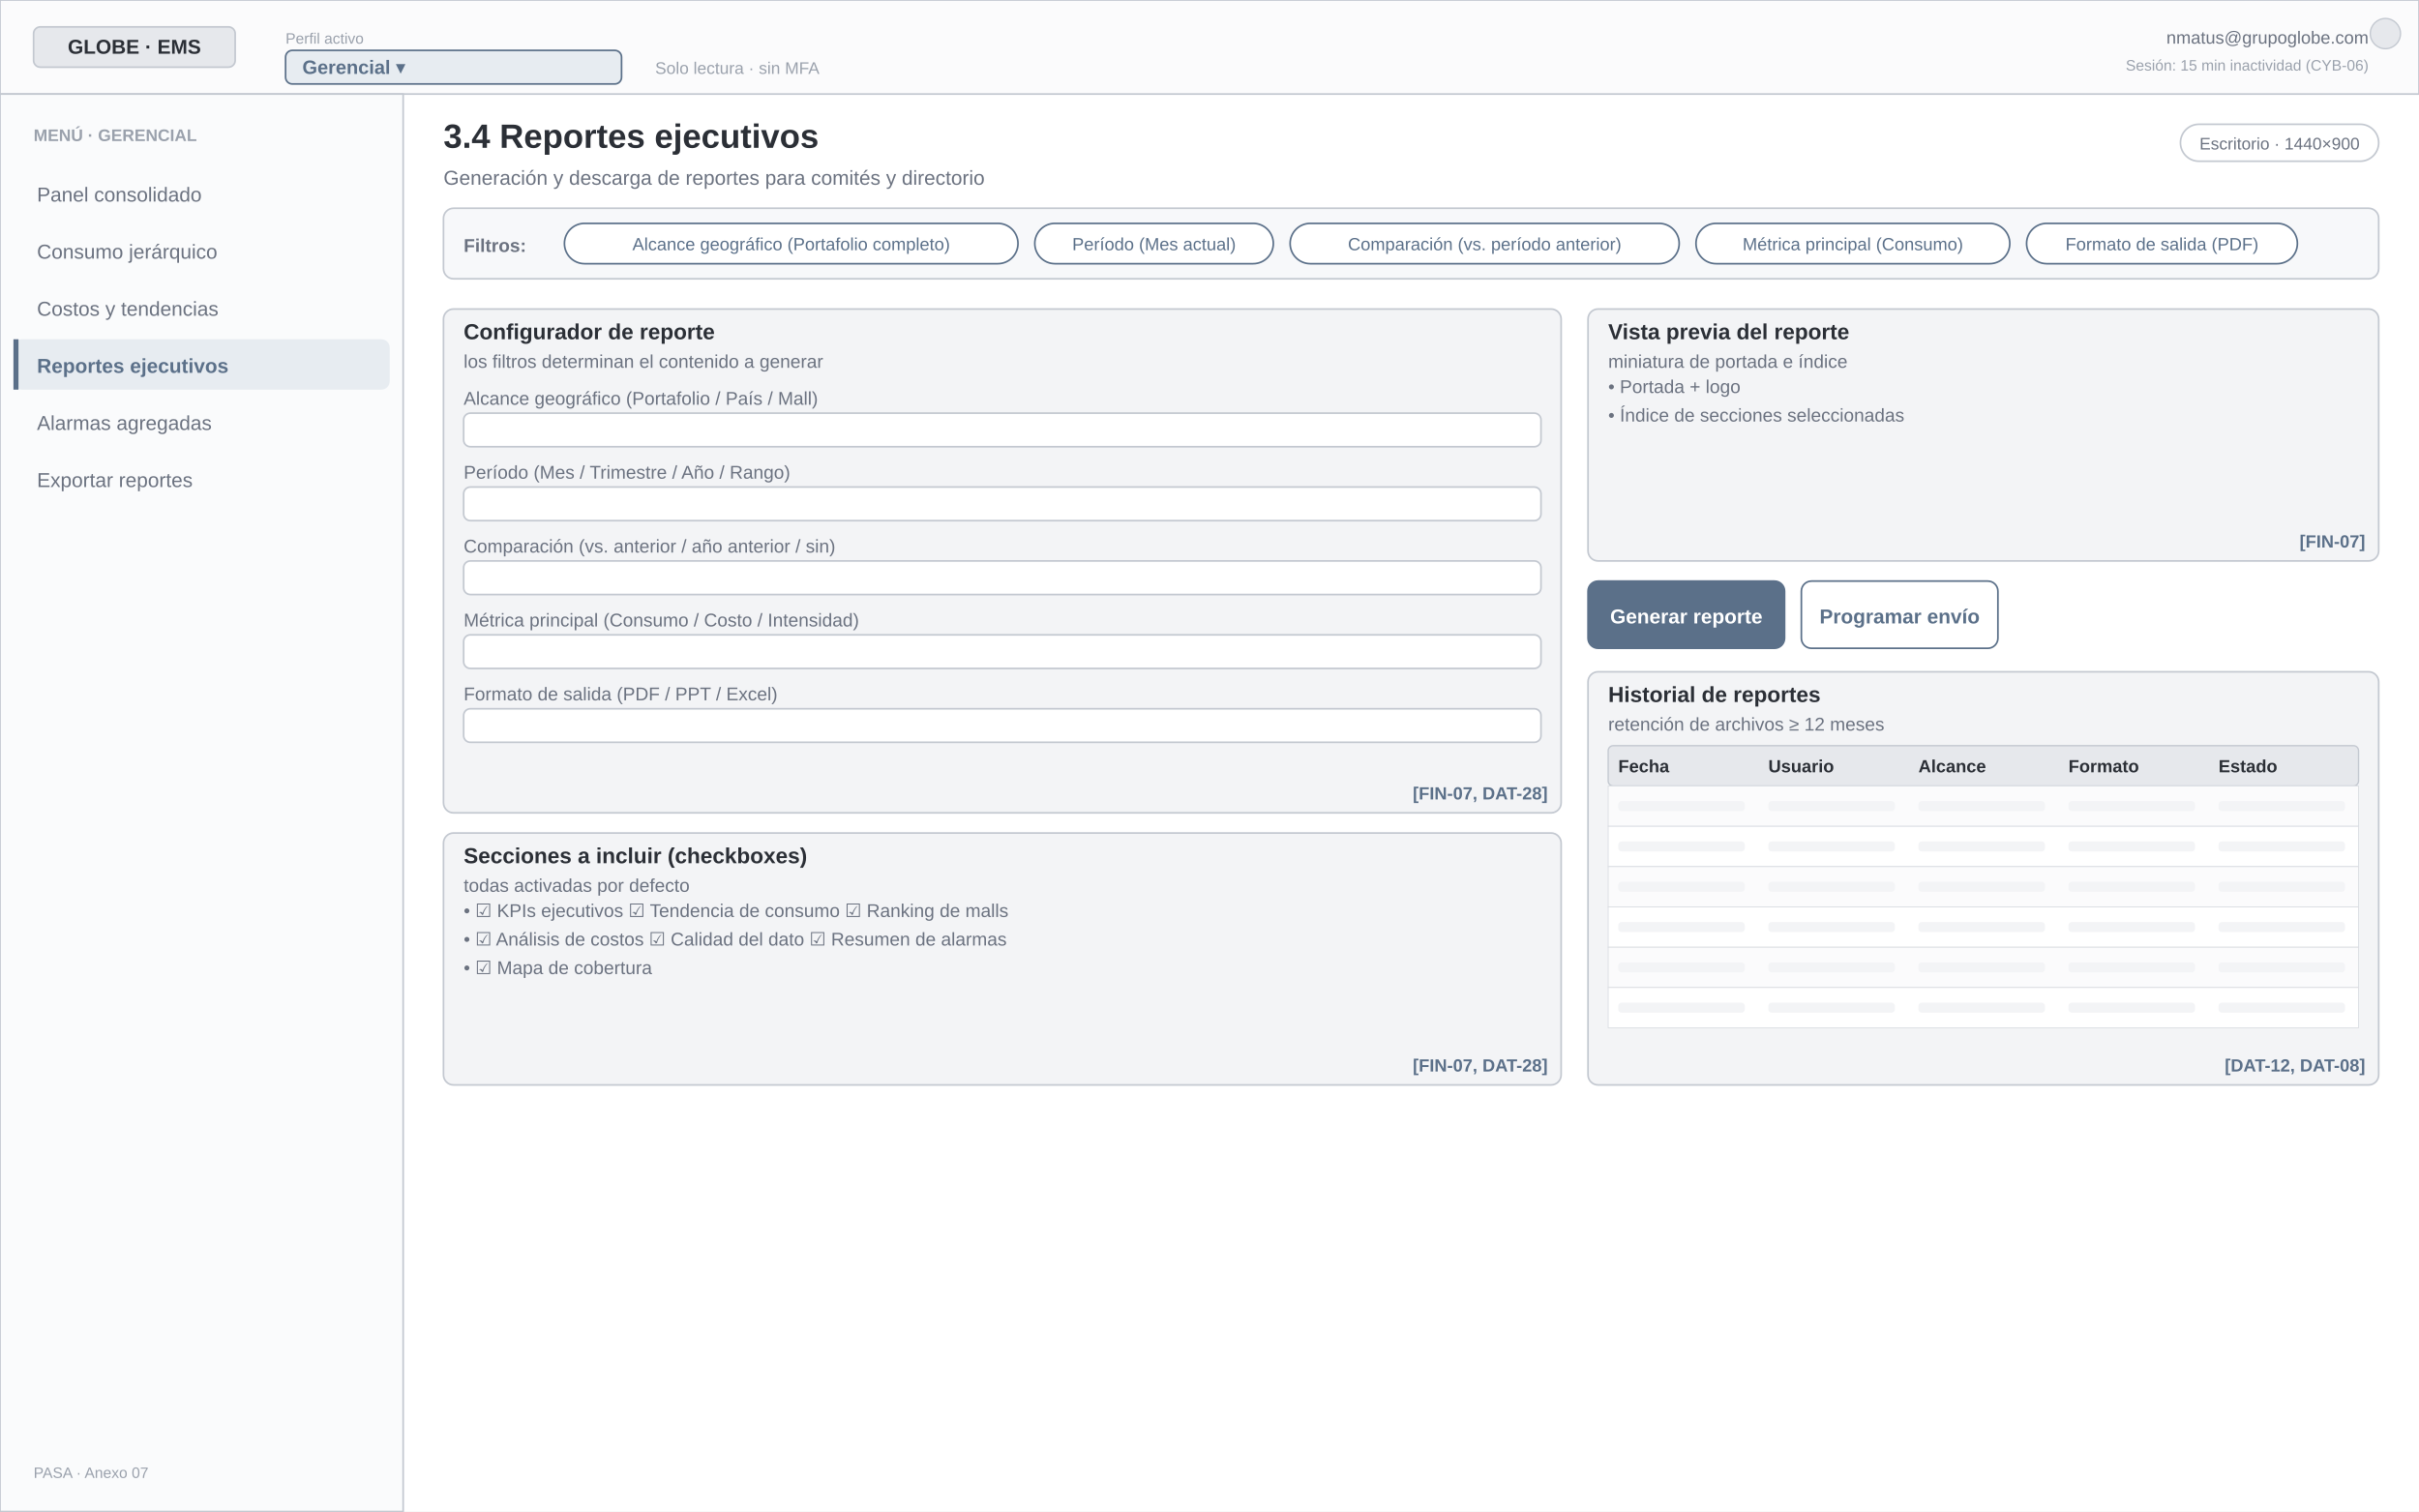
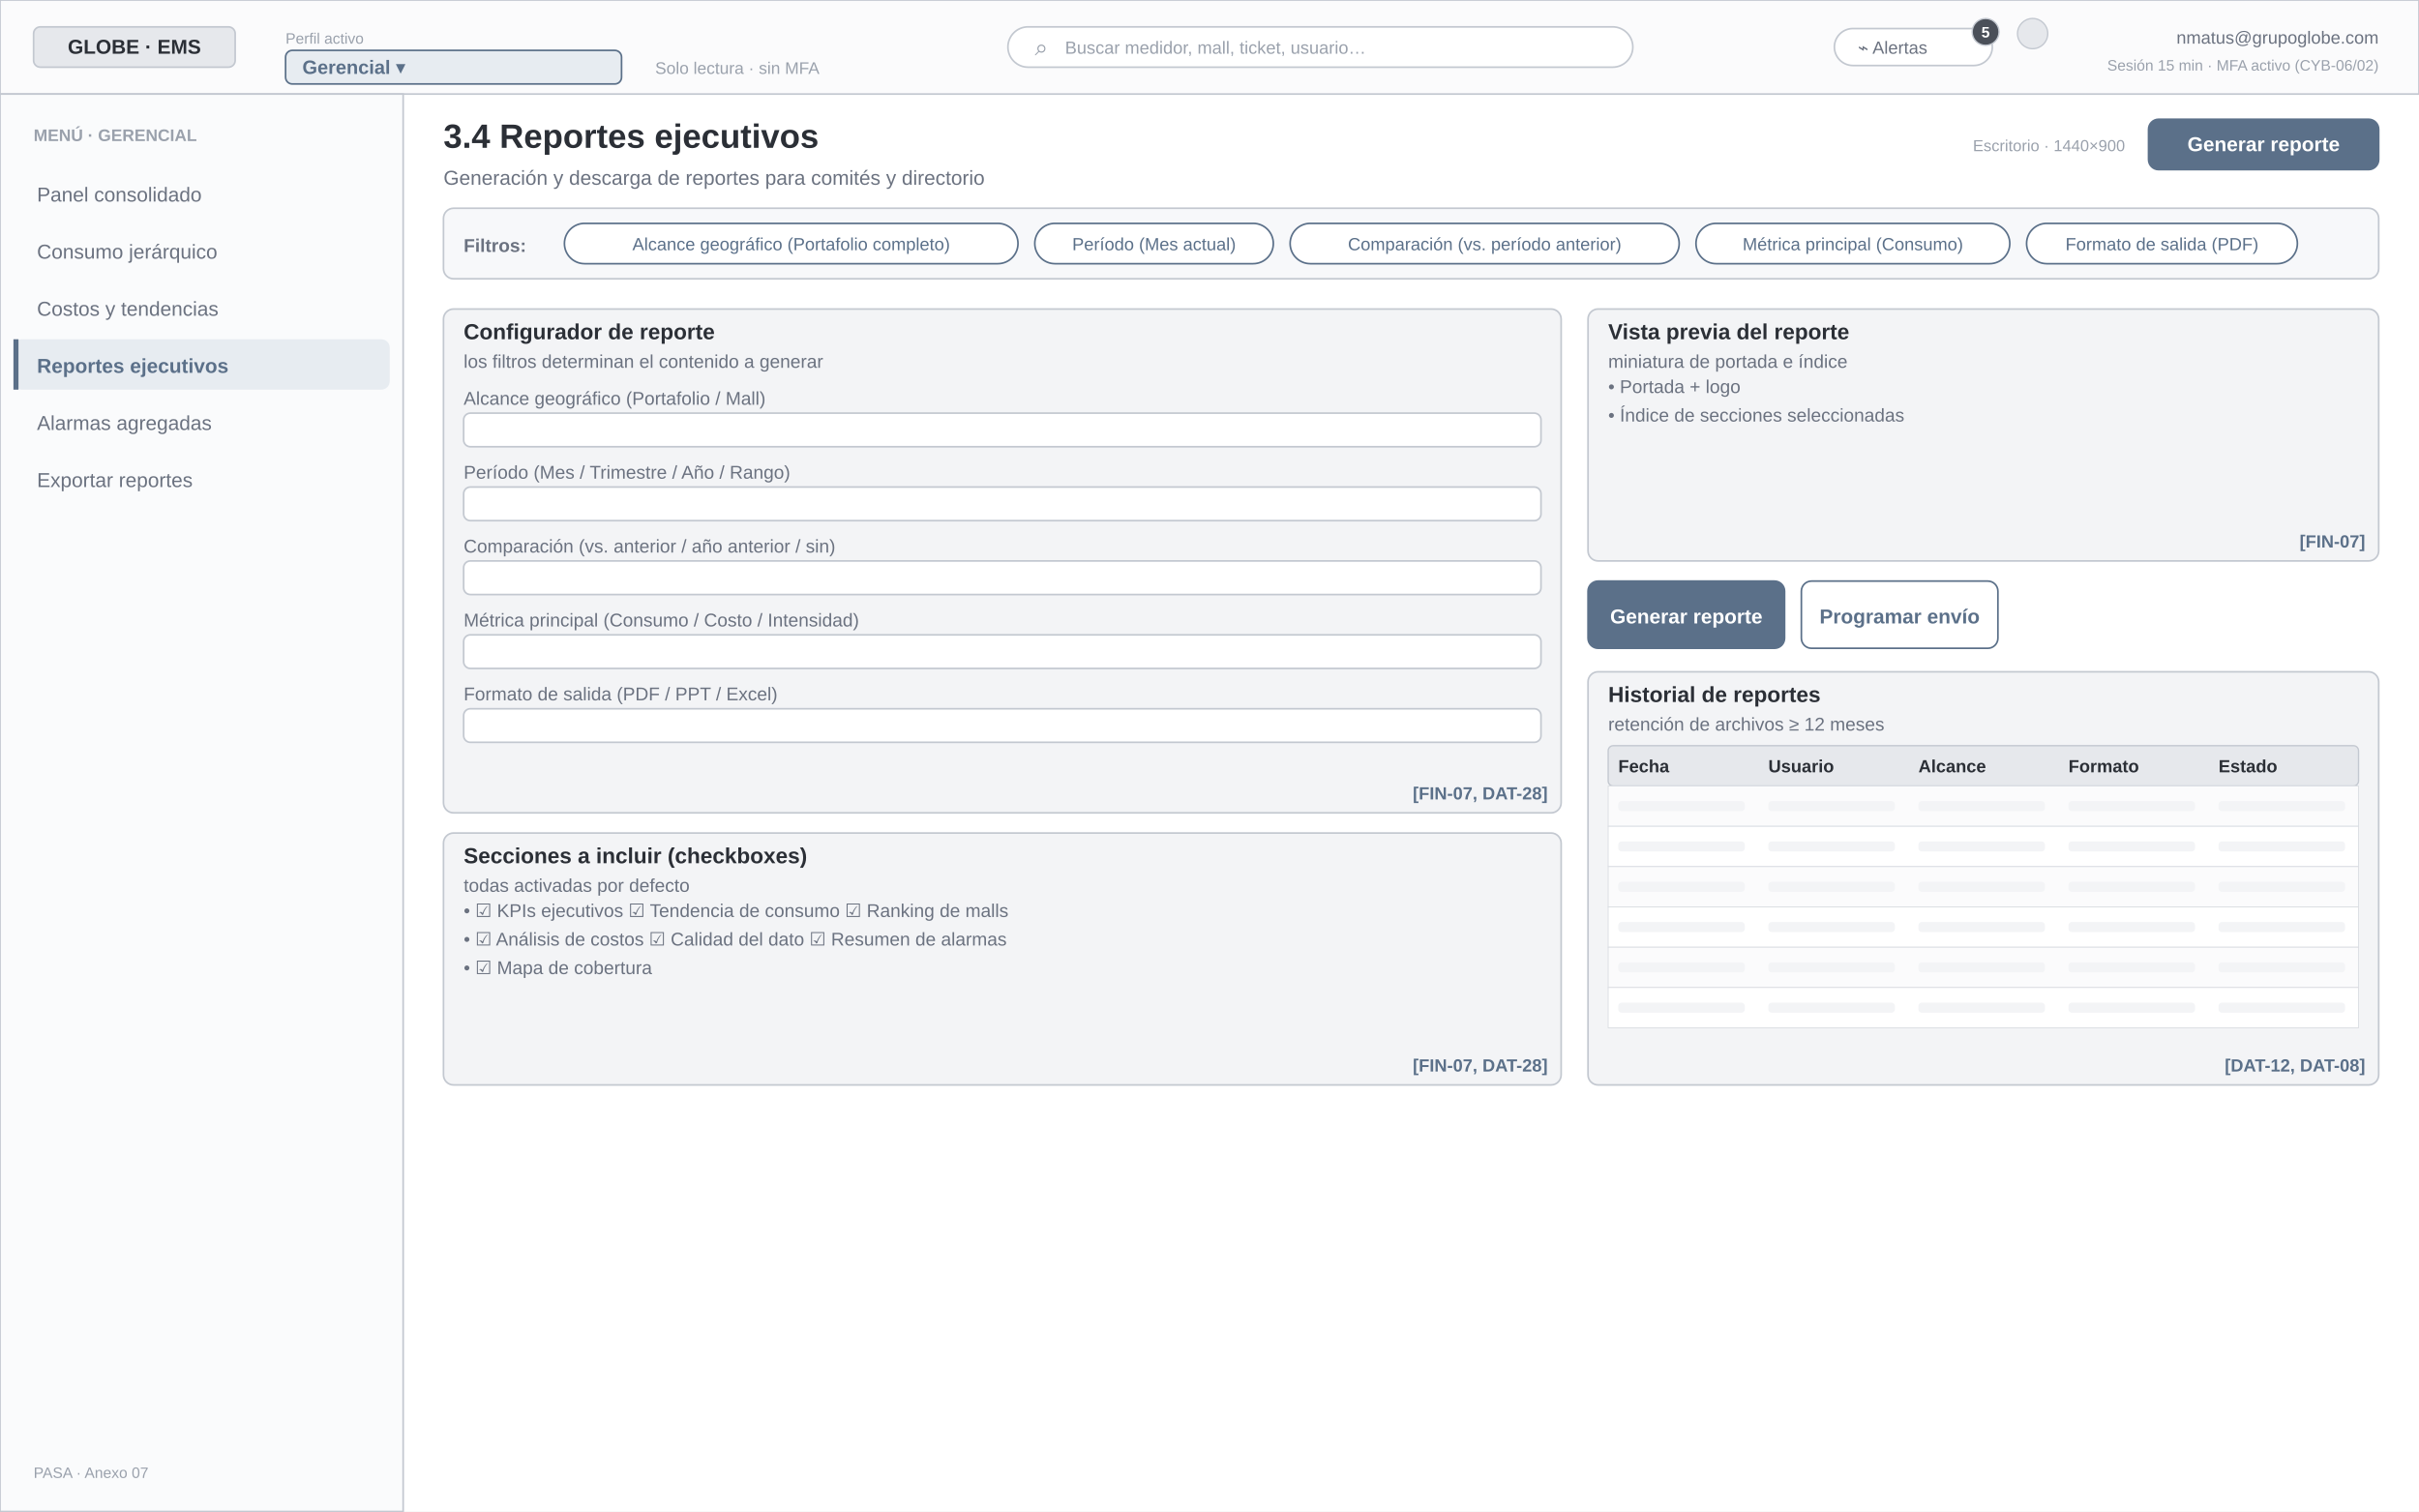
<svg xmlns="http://www.w3.org/2000/svg" viewBox="0 0 1440 900" width="1440" height="900" font-family="'Segoe UI', 'Helvetica Neue', Arial, sans-serif">
  <rect x="0" y="0" width="1440" height="900" rx="0" fill="#ffffff" stroke="none" stroke-width="1" />
  <rect x="0" y="0" width="1440" height="56" rx="0" fill="#fbfbfc" stroke="#c3c8d0" stroke-width="1" />
  <rect x="20" y="16" width="120" height="24" rx="4" fill="#e6e8ec" stroke="#c3c8d0" stroke-width="1" />
  <text x="80" y="32" font-family="'Segoe UI', 'Helvetica Neue', Arial, sans-serif" font-size="12" fill="#2b2f36" font-weight="700" text-anchor="middle">GLOBE · EMS</text>
  <text x="170" y="26" font-family="'Segoe UI', 'Helvetica Neue', Arial, sans-serif" font-size="9" fill="#9aa1ac" font-weight="normal" text-anchor="start">Perfil activo</text>
  <rect x="170" y="30" width="200" height="20" rx="4" fill="#e7ecf1" stroke="#5b7089" stroke-width="1" />
  <text x="180" y="44" font-family="'Segoe UI', 'Helvetica Neue', Arial, sans-serif" font-size="11.5" fill="#5b7089" font-weight="600" text-anchor="start">Gerencial  ▾</text>
  <text x="390" y="44" font-family="'Segoe UI', 'Helvetica Neue', Arial, sans-serif" font-size="10" fill="#9aa1ac" font-weight="normal" text-anchor="start">Solo lectura · sin MFA</text>
-   <text x="1410" y="26" font-family="'Segoe UI', 'Helvetica Neue', Arial, sans-serif" font-size="10.5" fill="#6b7280" font-weight="normal" text-anchor="end">nmatus@grupoglobe.com</text>
-   <text x="1410" y="42" font-family="'Segoe UI', 'Helvetica Neue', Arial, sans-serif" font-size="9" fill="#9aa1ac" font-weight="normal" text-anchor="end">Sesión: 15 min inactividad (CYB-06)</text>
-   <circle cx="1420" cy="20" r="9" fill="#e6e8ec" stroke="#c3c8d0" stroke-width="0.8" />
+   <rect x="600" y="16" width="372" height="24" rx="12" fill="#ffffff" stroke="#c3c8d0" stroke-width="1" />
+   <text x="616" y="33" font-family="'Segoe UI', 'Helvetica Neue', Arial, sans-serif" font-size="14" fill="#9aa1ac" font-weight="normal" text-anchor="start">⌕</text>
+   <text x="634" y="32" font-family="'Segoe UI', 'Helvetica Neue', Arial, sans-serif" font-size="10.5" fill="#9aa1ac" font-weight="normal" text-anchor="start">Buscar medidor, mall, ticket, usuario…</text>
+   <rect x="1092" y="17" width="94" height="22" rx="11" fill="#ffffff" stroke="#c3c8d0" stroke-width="1" />
+   <text x="1106" y="32" font-family="'Segoe UI', 'Helvetica Neue', Arial, sans-serif" font-size="10.5" fill="#6b7280" font-weight="normal" text-anchor="start">⌁ Alertas</text>
+   <circle cx="1182" cy="19" r="8" fill="#4b5059" stroke="#c3c8d0" stroke-width="0.8" />
+   <text x="1182" y="22.3" font-family="'Segoe UI', 'Helvetica Neue', Arial, sans-serif" font-size="9" fill="#ffffff" font-weight="700" text-anchor="middle">5</text>
+   <circle cx="1210" cy="20" r="9" fill="#e6e8ec" stroke="#c3c8d0" stroke-width="0.8" />
+   <text x="1416" y="26" font-family="'Segoe UI', 'Helvetica Neue', Arial, sans-serif" font-size="10.5" fill="#6b7280" font-weight="normal" text-anchor="end">nmatus@grupoglobe.com</text>
+   <text x="1416" y="42" font-family="'Segoe UI', 'Helvetica Neue', Arial, sans-serif" font-size="9" fill="#9aa1ac" font-weight="normal" text-anchor="end">Sesión 15 min · MFA activo (CYB-06/02)</text>
  <rect x="0" y="56" width="240" height="844" rx="0" fill="#fafbfc" stroke="#c3c8d0" stroke-width="1" />
  <text x="20" y="84" font-family="'Segoe UI', 'Helvetica Neue', Arial, sans-serif" font-size="10" fill="#9aa1ac" font-weight="700" text-anchor="start">MENÚ · GERENCIAL</text>
  <text x="22" y="120" font-family="'Segoe UI', 'Helvetica Neue', Arial, sans-serif" font-size="12" fill="#6b7280" font-weight="normal" text-anchor="start">Panel consolidado</text>
  <text x="22" y="154" font-family="'Segoe UI', 'Helvetica Neue', Arial, sans-serif" font-size="12" fill="#6b7280" font-weight="normal" text-anchor="start">Consumo jerárquico</text>
  <text x="22" y="188" font-family="'Segoe UI', 'Helvetica Neue', Arial, sans-serif" font-size="12" fill="#6b7280" font-weight="normal" text-anchor="start">Costos y tendencias</text>
  <rect x="8" y="202" width="224" height="30" rx="5" fill="#e7ecf1" stroke="none" stroke-width="1" />
  <rect x="8" y="202" width="3" height="30" rx="0" fill="#5b7089" stroke="none" stroke-width="1" />
  <text x="22" y="222" font-family="'Segoe UI', 'Helvetica Neue', Arial, sans-serif" font-size="12" fill="#5b7089" font-weight="700" text-anchor="start">Reportes ejecutivos</text>
  <text x="22" y="256" font-family="'Segoe UI', 'Helvetica Neue', Arial, sans-serif" font-size="12" fill="#6b7280" font-weight="normal" text-anchor="start">Alarmas agregadas</text>
  <text x="22" y="290" font-family="'Segoe UI', 'Helvetica Neue', Arial, sans-serif" font-size="12" fill="#6b7280" font-weight="normal" text-anchor="start">Exportar reportes</text>
  <text x="20" y="880" font-family="'Segoe UI', 'Helvetica Neue', Arial, sans-serif" font-size="9" fill="#9aa1ac" font-weight="normal" text-anchor="start">PASA · Anexo 07</text>
  <text x="264" y="88" font-family="'Segoe UI', 'Helvetica Neue', Arial, sans-serif" font-size="20" fill="#2b2f36" font-weight="700" text-anchor="start">3.4  Reportes ejecutivos</text>
-   <rect x="1298" y="74" width="118" height="22" rx="11" fill="#ffffff" stroke="#c3c8d0" stroke-width="1" />
-   <text x="1357" y="89" font-family="'Segoe UI', 'Helvetica Neue', Arial, sans-serif" font-size="10" fill="#6b7280" font-weight="normal" text-anchor="middle">Escritorio · 1440×900</text>
+   <rect x="1279.0" y="71" width="137.0" height="30" rx="6" fill="#5b7089" stroke="#5b7089" stroke-width="1" />
+   <text x="1347.5" y="90" font-family="'Segoe UI', 'Helvetica Neue', Arial, sans-serif" font-size="12" fill="#ffffff" font-weight="700" text-anchor="middle">Generar reporte</text>
+   <text x="1265.0" y="90" font-family="'Segoe UI', 'Helvetica Neue', Arial, sans-serif" font-size="9.5" fill="#9aa1ac" font-weight="normal" text-anchor="end">Escritorio · 1440×900</text>
  <text x="264" y="110" font-family="'Segoe UI', 'Helvetica Neue', Arial, sans-serif" font-size="12" fill="#6b7280" font-weight="normal" text-anchor="start">Generación y descarga de reportes para comités y directorio</text>
  <rect x="264" y="124" width="1152" height="42" rx="6" fill="#f7f8fa" stroke="#c3c8d0" stroke-width="1" />
  <text x="276" y="150" font-family="'Segoe UI', 'Helvetica Neue', Arial, sans-serif" font-size="11" fill="#6b7280" font-weight="700" text-anchor="start">Filtros:</text>
  <rect x="336" y="133" width="270.0" height="24" rx="12" fill="#ffffff" stroke="#5b7089" stroke-width="1" />
  <text x="471.0" y="149" font-family="'Segoe UI', 'Helvetica Neue', Arial, sans-serif" font-size="10.5" fill="#5b7089" font-weight="normal" text-anchor="middle">Alcance geográfico (Portafolio completo)</text>
  <rect x="616.0" y="133" width="142.0" height="24" rx="12" fill="#ffffff" stroke="#5b7089" stroke-width="1" />
  <text x="687.0" y="149" font-family="'Segoe UI', 'Helvetica Neue', Arial, sans-serif" font-size="10.5" fill="#5b7089" font-weight="normal" text-anchor="middle">Período (Mes actual)</text>
  <rect x="768.0" y="133" width="231.6" height="24" rx="12" fill="#ffffff" stroke="#5b7089" stroke-width="1" />
  <text x="883.8" y="149" font-family="'Segoe UI', 'Helvetica Neue', Arial, sans-serif" font-size="10.5" fill="#5b7089" font-weight="normal" text-anchor="middle">Comparación (vs. período anterior)</text>
  <rect x="1009.6" y="133" width="186.8" height="24" rx="12" fill="#ffffff" stroke="#5b7089" stroke-width="1" />
  <text x="1103.0" y="149" font-family="'Segoe UI', 'Helvetica Neue', Arial, sans-serif" font-size="10.5" fill="#5b7089" font-weight="normal" text-anchor="middle">Métrica principal (Consumo)</text>
  <rect x="1206.4" y="133" width="161.2" height="24" rx="12" fill="#ffffff" stroke="#5b7089" stroke-width="1" />
  <text x="1287.0" y="149" font-family="'Segoe UI', 'Helvetica Neue', Arial, sans-serif" font-size="10.5" fill="#5b7089" font-weight="normal" text-anchor="middle">Formato de salida (PDF)</text>
  <rect x="264.0" y="184" width="665.333" height="300" rx="6" fill="#f3f4f6" stroke="#c3c8d0" stroke-width="1" />
  <text x="276.0" y="202" font-family="'Segoe UI', 'Helvetica Neue', Arial, sans-serif" font-size="13" fill="#2b2f36" font-weight="700" text-anchor="start">Configurador de reporte</text>
  <text x="276.0" y="219" font-family="'Segoe UI', 'Helvetica Neue', Arial, sans-serif" font-size="11" fill="#6b7280" font-weight="normal" text-anchor="start">los filtros determinan el contenido a generar</text>
-   <text x="276.0" y="241" font-family="'Segoe UI', 'Helvetica Neue', Arial, sans-serif" font-size="11" fill="#6b7280" font-weight="normal" text-anchor="start">Alcance geográfico (Portafolio / País / Mall)</text>
+   <text x="276.0" y="241" font-family="'Segoe UI', 'Helvetica Neue', Arial, sans-serif" font-size="11" fill="#6b7280" font-weight="normal" text-anchor="start">Alcance geográfico (Portafolio / Mall)</text>
  <rect x="276.0" y="246" width="641.333" height="20" rx="4" fill="#ffffff" stroke="#c3c8d0" stroke-width="1" />
  <text x="276.0" y="285" font-family="'Segoe UI', 'Helvetica Neue', Arial, sans-serif" font-size="11" fill="#6b7280" font-weight="normal" text-anchor="start">Período (Mes / Trimestre / Año / Rango)</text>
  <rect x="276.0" y="290" width="641.333" height="20" rx="4" fill="#ffffff" stroke="#c3c8d0" stroke-width="1" />
  <text x="276.0" y="329" font-family="'Segoe UI', 'Helvetica Neue', Arial, sans-serif" font-size="11" fill="#6b7280" font-weight="normal" text-anchor="start">Comparación (vs. anterior / año anterior / sin)</text>
  <rect x="276.0" y="334" width="641.333" height="20" rx="4" fill="#ffffff" stroke="#c3c8d0" stroke-width="1" />
  <text x="276.0" y="373" font-family="'Segoe UI', 'Helvetica Neue', Arial, sans-serif" font-size="11" fill="#6b7280" font-weight="normal" text-anchor="start">Métrica principal (Consumo / Costo / Intensidad)</text>
  <rect x="276.0" y="378" width="641.333" height="20" rx="4" fill="#ffffff" stroke="#c3c8d0" stroke-width="1" />
  <text x="276.0" y="417" font-family="'Segoe UI', 'Helvetica Neue', Arial, sans-serif" font-size="11" fill="#6b7280" font-weight="normal" text-anchor="start">Formato de salida (PDF / PPT / Excel)</text>
  <rect x="276.0" y="422" width="641.333" height="20" rx="4" fill="#ffffff" stroke="#c3c8d0" stroke-width="1" />
  <text x="921.333" y="476" font-family="'Segoe UI', 'Helvetica Neue', Arial, sans-serif" font-size="10.5" fill="#5b7089" font-weight="600" text-anchor="end">[FIN-07, DAT-28]</text>
  <rect x="264.0" y="496" width="665.333" height="150" rx="6" fill="#f3f4f6" stroke="#c3c8d0" stroke-width="1" />
  <text x="276.0" y="514" font-family="'Segoe UI', 'Helvetica Neue', Arial, sans-serif" font-size="13" fill="#2b2f36" font-weight="700" text-anchor="start">Secciones a incluir (checkboxes)</text>
  <text x="276.0" y="531" font-family="'Segoe UI', 'Helvetica Neue', Arial, sans-serif" font-size="11" fill="#6b7280" font-weight="normal" text-anchor="start">todas activadas por defecto</text>
  <text x="276.0" y="546" font-family="'Segoe UI', 'Helvetica Neue', Arial, sans-serif" font-size="11" fill="#6b7280" font-weight="normal" text-anchor="start">• ☑ KPIs ejecutivos    ☑ Tendencia de consumo    ☑ Ranking de malls</text>
  <text x="276.0" y="563" font-family="'Segoe UI', 'Helvetica Neue', Arial, sans-serif" font-size="11" fill="#6b7280" font-weight="normal" text-anchor="start">• ☑ Análisis de costos    ☑ Calidad del dato    ☑ Resumen de alarmas</text>
  <text x="276.0" y="580" font-family="'Segoe UI', 'Helvetica Neue', Arial, sans-serif" font-size="11" fill="#6b7280" font-weight="normal" text-anchor="start">• ☑ Mapa de cobertura</text>
  <text x="921.333" y="638" font-family="'Segoe UI', 'Helvetica Neue', Arial, sans-serif" font-size="10.5" fill="#5b7089" font-weight="600" text-anchor="end">[FIN-07, DAT-28]</text>
  <rect x="945.333" y="184" width="470.667" height="150" rx="6" fill="#f3f4f6" stroke="#c3c8d0" stroke-width="1" />
  <text x="957.333" y="202" font-family="'Segoe UI', 'Helvetica Neue', Arial, sans-serif" font-size="13" fill="#2b2f36" font-weight="700" text-anchor="start">Vista previa del reporte</text>
  <text x="957.333" y="219" font-family="'Segoe UI', 'Helvetica Neue', Arial, sans-serif" font-size="11" fill="#6b7280" font-weight="normal" text-anchor="start">miniatura de portada e índice</text>
  <text x="957.333" y="234" font-family="'Segoe UI', 'Helvetica Neue', Arial, sans-serif" font-size="11" fill="#6b7280" font-weight="normal" text-anchor="start">• Portada + logo</text>
  <text x="957.333" y="251" font-family="'Segoe UI', 'Helvetica Neue', Arial, sans-serif" font-size="11" fill="#6b7280" font-weight="normal" text-anchor="start">• Índice de secciones seleccionadas</text>
  <text x="1408.0" y="326" font-family="'Segoe UI', 'Helvetica Neue', Arial, sans-serif" font-size="10.5" fill="#5b7089" font-weight="600" text-anchor="end">[FIN-07]</text>
  <rect x="945.333" y="346" width="117" height="40" rx="6" fill="#5b7089" stroke="#5b7089" stroke-width="1" />
  <text x="1003.833" y="371.2" font-family="'Segoe UI', 'Helvetica Neue', Arial, sans-serif" font-size="12" fill="#ffffff" font-weight="600" text-anchor="middle">Generar reporte</text>
  <rect x="1072.333" y="346" width="117" height="40" rx="6" fill="#ffffff" stroke="#5b7089" stroke-width="1" />
  <text x="1130.833" y="371.2" font-family="'Segoe UI', 'Helvetica Neue', Arial, sans-serif" font-size="12" fill="#5b7089" font-weight="600" text-anchor="middle">Programar envío</text>
  <rect x="945.333" y="400" width="470.667" height="246" rx="6" fill="#f3f4f6" stroke="#c3c8d0" stroke-width="1" />
  <text x="957.333" y="418" font-family="'Segoe UI', 'Helvetica Neue', Arial, sans-serif" font-size="13" fill="#2b2f36" font-weight="700" text-anchor="start">Historial de reportes</text>
  <text x="957.333" y="435" font-family="'Segoe UI', 'Helvetica Neue', Arial, sans-serif" font-size="11" fill="#6b7280" font-weight="normal" text-anchor="start">retención de archivos ≥ 12 meses</text>
  <rect x="957.333" y="444" width="446.667" height="24" rx="3" fill="#e6e8ec" stroke="#c3c8d0" stroke-width="0.8" />
  <text x="963.333" y="459.84" font-family="'Segoe UI', 'Helvetica Neue', Arial, sans-serif" font-size="10.5" fill="#2b2f36" font-weight="700" text-anchor="start">Fecha</text>
  <text x="1052.667" y="459.84" font-family="'Segoe UI', 'Helvetica Neue', Arial, sans-serif" font-size="10.5" fill="#2b2f36" font-weight="700" text-anchor="start">Usuario</text>
  <text x="1142.0" y="459.84" font-family="'Segoe UI', 'Helvetica Neue', Arial, sans-serif" font-size="10.5" fill="#2b2f36" font-weight="700" text-anchor="start">Alcance</text>
  <text x="1231.333" y="459.84" font-family="'Segoe UI', 'Helvetica Neue', Arial, sans-serif" font-size="10.5" fill="#2b2f36" font-weight="700" text-anchor="start">Formato</text>
  <text x="1320.667" y="459.84" font-family="'Segoe UI', 'Helvetica Neue', Arial, sans-serif" font-size="10.5" fill="#2b2f36" font-weight="700" text-anchor="start">Estado</text>
  <rect x="957.333" y="468" width="446.667" height="24" rx="0" fill="#fbfbfc" stroke="#d9dce1" stroke-width="0.5" />
  <rect x="963.333" y="477.0" width="75.333" height="6" rx="2" fill="#f3f4f6" stroke="none" stroke-width="1" />
  <rect x="1052.667" y="477.0" width="75.333" height="6" rx="2" fill="#f3f4f6" stroke="none" stroke-width="1" />
  <rect x="1142.0" y="477.0" width="75.333" height="6" rx="2" fill="#f3f4f6" stroke="none" stroke-width="1" />
  <rect x="1231.333" y="477.0" width="75.333" height="6" rx="2" fill="#f3f4f6" stroke="none" stroke-width="1" />
  <rect x="1320.667" y="477.0" width="75.333" height="6" rx="2" fill="#f3f4f6" stroke="none" stroke-width="1" />
  <rect x="957.333" y="492" width="446.667" height="24" rx="0" fill="#ffffff" stroke="#d9dce1" stroke-width="0.5" />
  <rect x="963.333" y="501.0" width="75.333" height="6" rx="2" fill="#f3f4f6" stroke="none" stroke-width="1" />
  <rect x="1052.667" y="501.0" width="75.333" height="6" rx="2" fill="#f3f4f6" stroke="none" stroke-width="1" />
  <rect x="1142.0" y="501.0" width="75.333" height="6" rx="2" fill="#f3f4f6" stroke="none" stroke-width="1" />
  <rect x="1231.333" y="501.0" width="75.333" height="6" rx="2" fill="#f3f4f6" stroke="none" stroke-width="1" />
  <rect x="1320.667" y="501.0" width="75.333" height="6" rx="2" fill="#f3f4f6" stroke="none" stroke-width="1" />
  <rect x="957.333" y="516" width="446.667" height="24" rx="0" fill="#fbfbfc" stroke="#d9dce1" stroke-width="0.5" />
  <rect x="963.333" y="525.0" width="75.333" height="6" rx="2" fill="#f3f4f6" stroke="none" stroke-width="1" />
  <rect x="1052.667" y="525.0" width="75.333" height="6" rx="2" fill="#f3f4f6" stroke="none" stroke-width="1" />
  <rect x="1142.0" y="525.0" width="75.333" height="6" rx="2" fill="#f3f4f6" stroke="none" stroke-width="1" />
  <rect x="1231.333" y="525.0" width="75.333" height="6" rx="2" fill="#f3f4f6" stroke="none" stroke-width="1" />
  <rect x="1320.667" y="525.0" width="75.333" height="6" rx="2" fill="#f3f4f6" stroke="none" stroke-width="1" />
  <rect x="957.333" y="540" width="446.667" height="24" rx="0" fill="#ffffff" stroke="#d9dce1" stroke-width="0.5" />
  <rect x="963.333" y="549.0" width="75.333" height="6" rx="2" fill="#f3f4f6" stroke="none" stroke-width="1" />
  <rect x="1052.667" y="549.0" width="75.333" height="6" rx="2" fill="#f3f4f6" stroke="none" stroke-width="1" />
  <rect x="1142.0" y="549.0" width="75.333" height="6" rx="2" fill="#f3f4f6" stroke="none" stroke-width="1" />
  <rect x="1231.333" y="549.0" width="75.333" height="6" rx="2" fill="#f3f4f6" stroke="none" stroke-width="1" />
  <rect x="1320.667" y="549.0" width="75.333" height="6" rx="2" fill="#f3f4f6" stroke="none" stroke-width="1" />
  <rect x="957.333" y="564" width="446.667" height="24" rx="0" fill="#fbfbfc" stroke="#d9dce1" stroke-width="0.5" />
  <rect x="963.333" y="573.0" width="75.333" height="6" rx="2" fill="#f3f4f6" stroke="none" stroke-width="1" />
  <rect x="1052.667" y="573.0" width="75.333" height="6" rx="2" fill="#f3f4f6" stroke="none" stroke-width="1" />
  <rect x="1142.0" y="573.0" width="75.333" height="6" rx="2" fill="#f3f4f6" stroke="none" stroke-width="1" />
  <rect x="1231.333" y="573.0" width="75.333" height="6" rx="2" fill="#f3f4f6" stroke="none" stroke-width="1" />
  <rect x="1320.667" y="573.0" width="75.333" height="6" rx="2" fill="#f3f4f6" stroke="none" stroke-width="1" />
  <rect x="957.333" y="588" width="446.667" height="24" rx="0" fill="#ffffff" stroke="#d9dce1" stroke-width="0.5" />
  <rect x="963.333" y="597.0" width="75.333" height="6" rx="2" fill="#f3f4f6" stroke="none" stroke-width="1" />
  <rect x="1052.667" y="597.0" width="75.333" height="6" rx="2" fill="#f3f4f6" stroke="none" stroke-width="1" />
  <rect x="1142.0" y="597.0" width="75.333" height="6" rx="2" fill="#f3f4f6" stroke="none" stroke-width="1" />
  <rect x="1231.333" y="597.0" width="75.333" height="6" rx="2" fill="#f3f4f6" stroke="none" stroke-width="1" />
  <rect x="1320.667" y="597.0" width="75.333" height="6" rx="2" fill="#f3f4f6" stroke="none" stroke-width="1" />
  <text x="1408.0" y="638" font-family="'Segoe UI', 'Helvetica Neue', Arial, sans-serif" font-size="10.5" fill="#5b7089" font-weight="600" text-anchor="end">[DAT-12, DAT-08]</text>
</svg>
